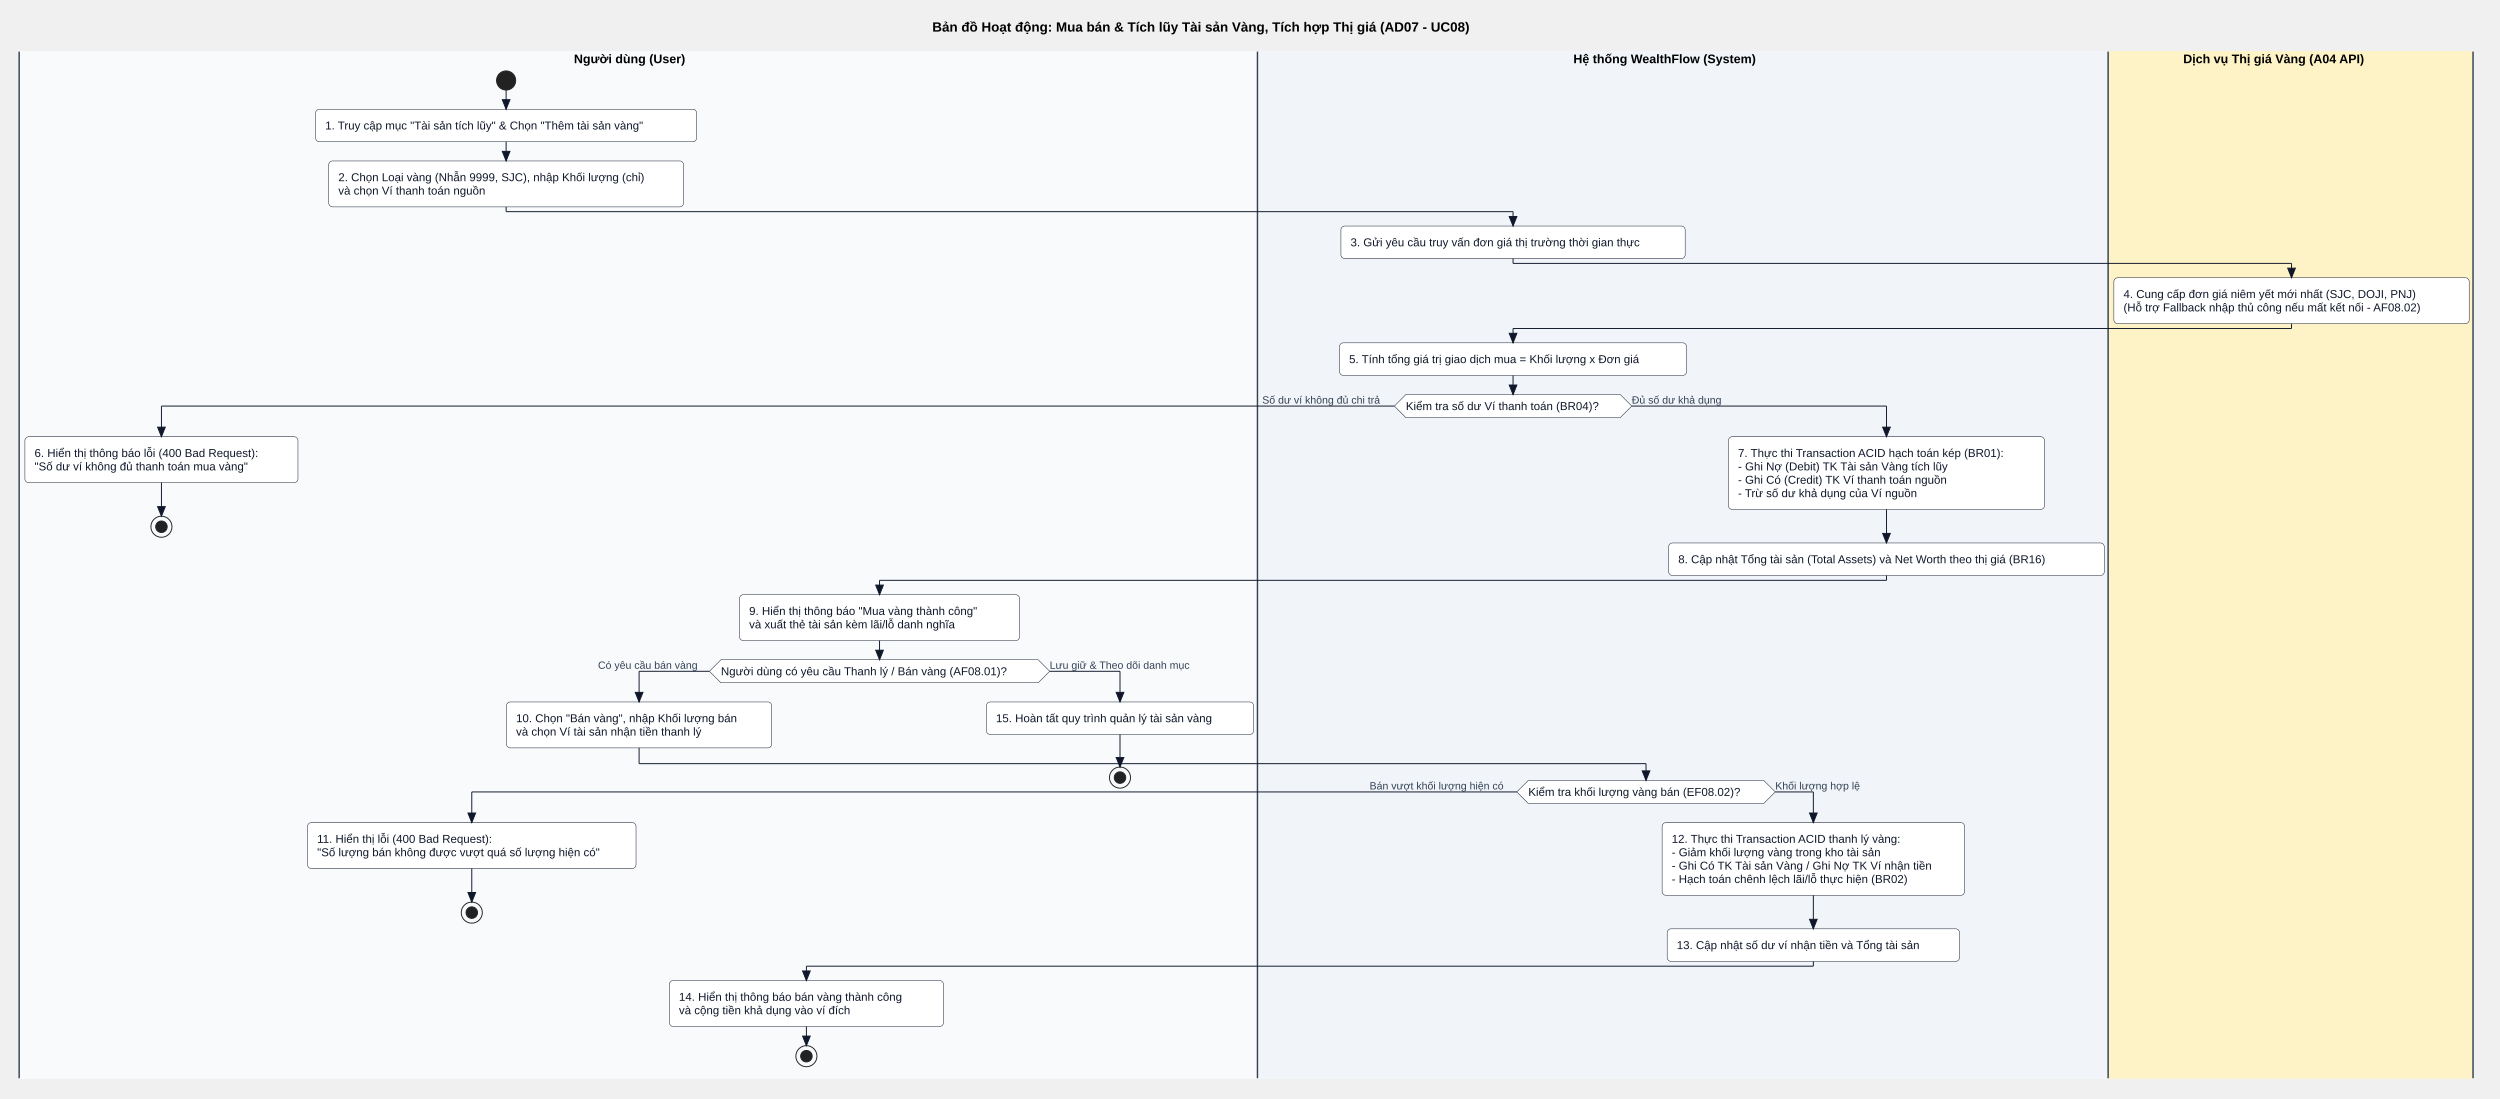
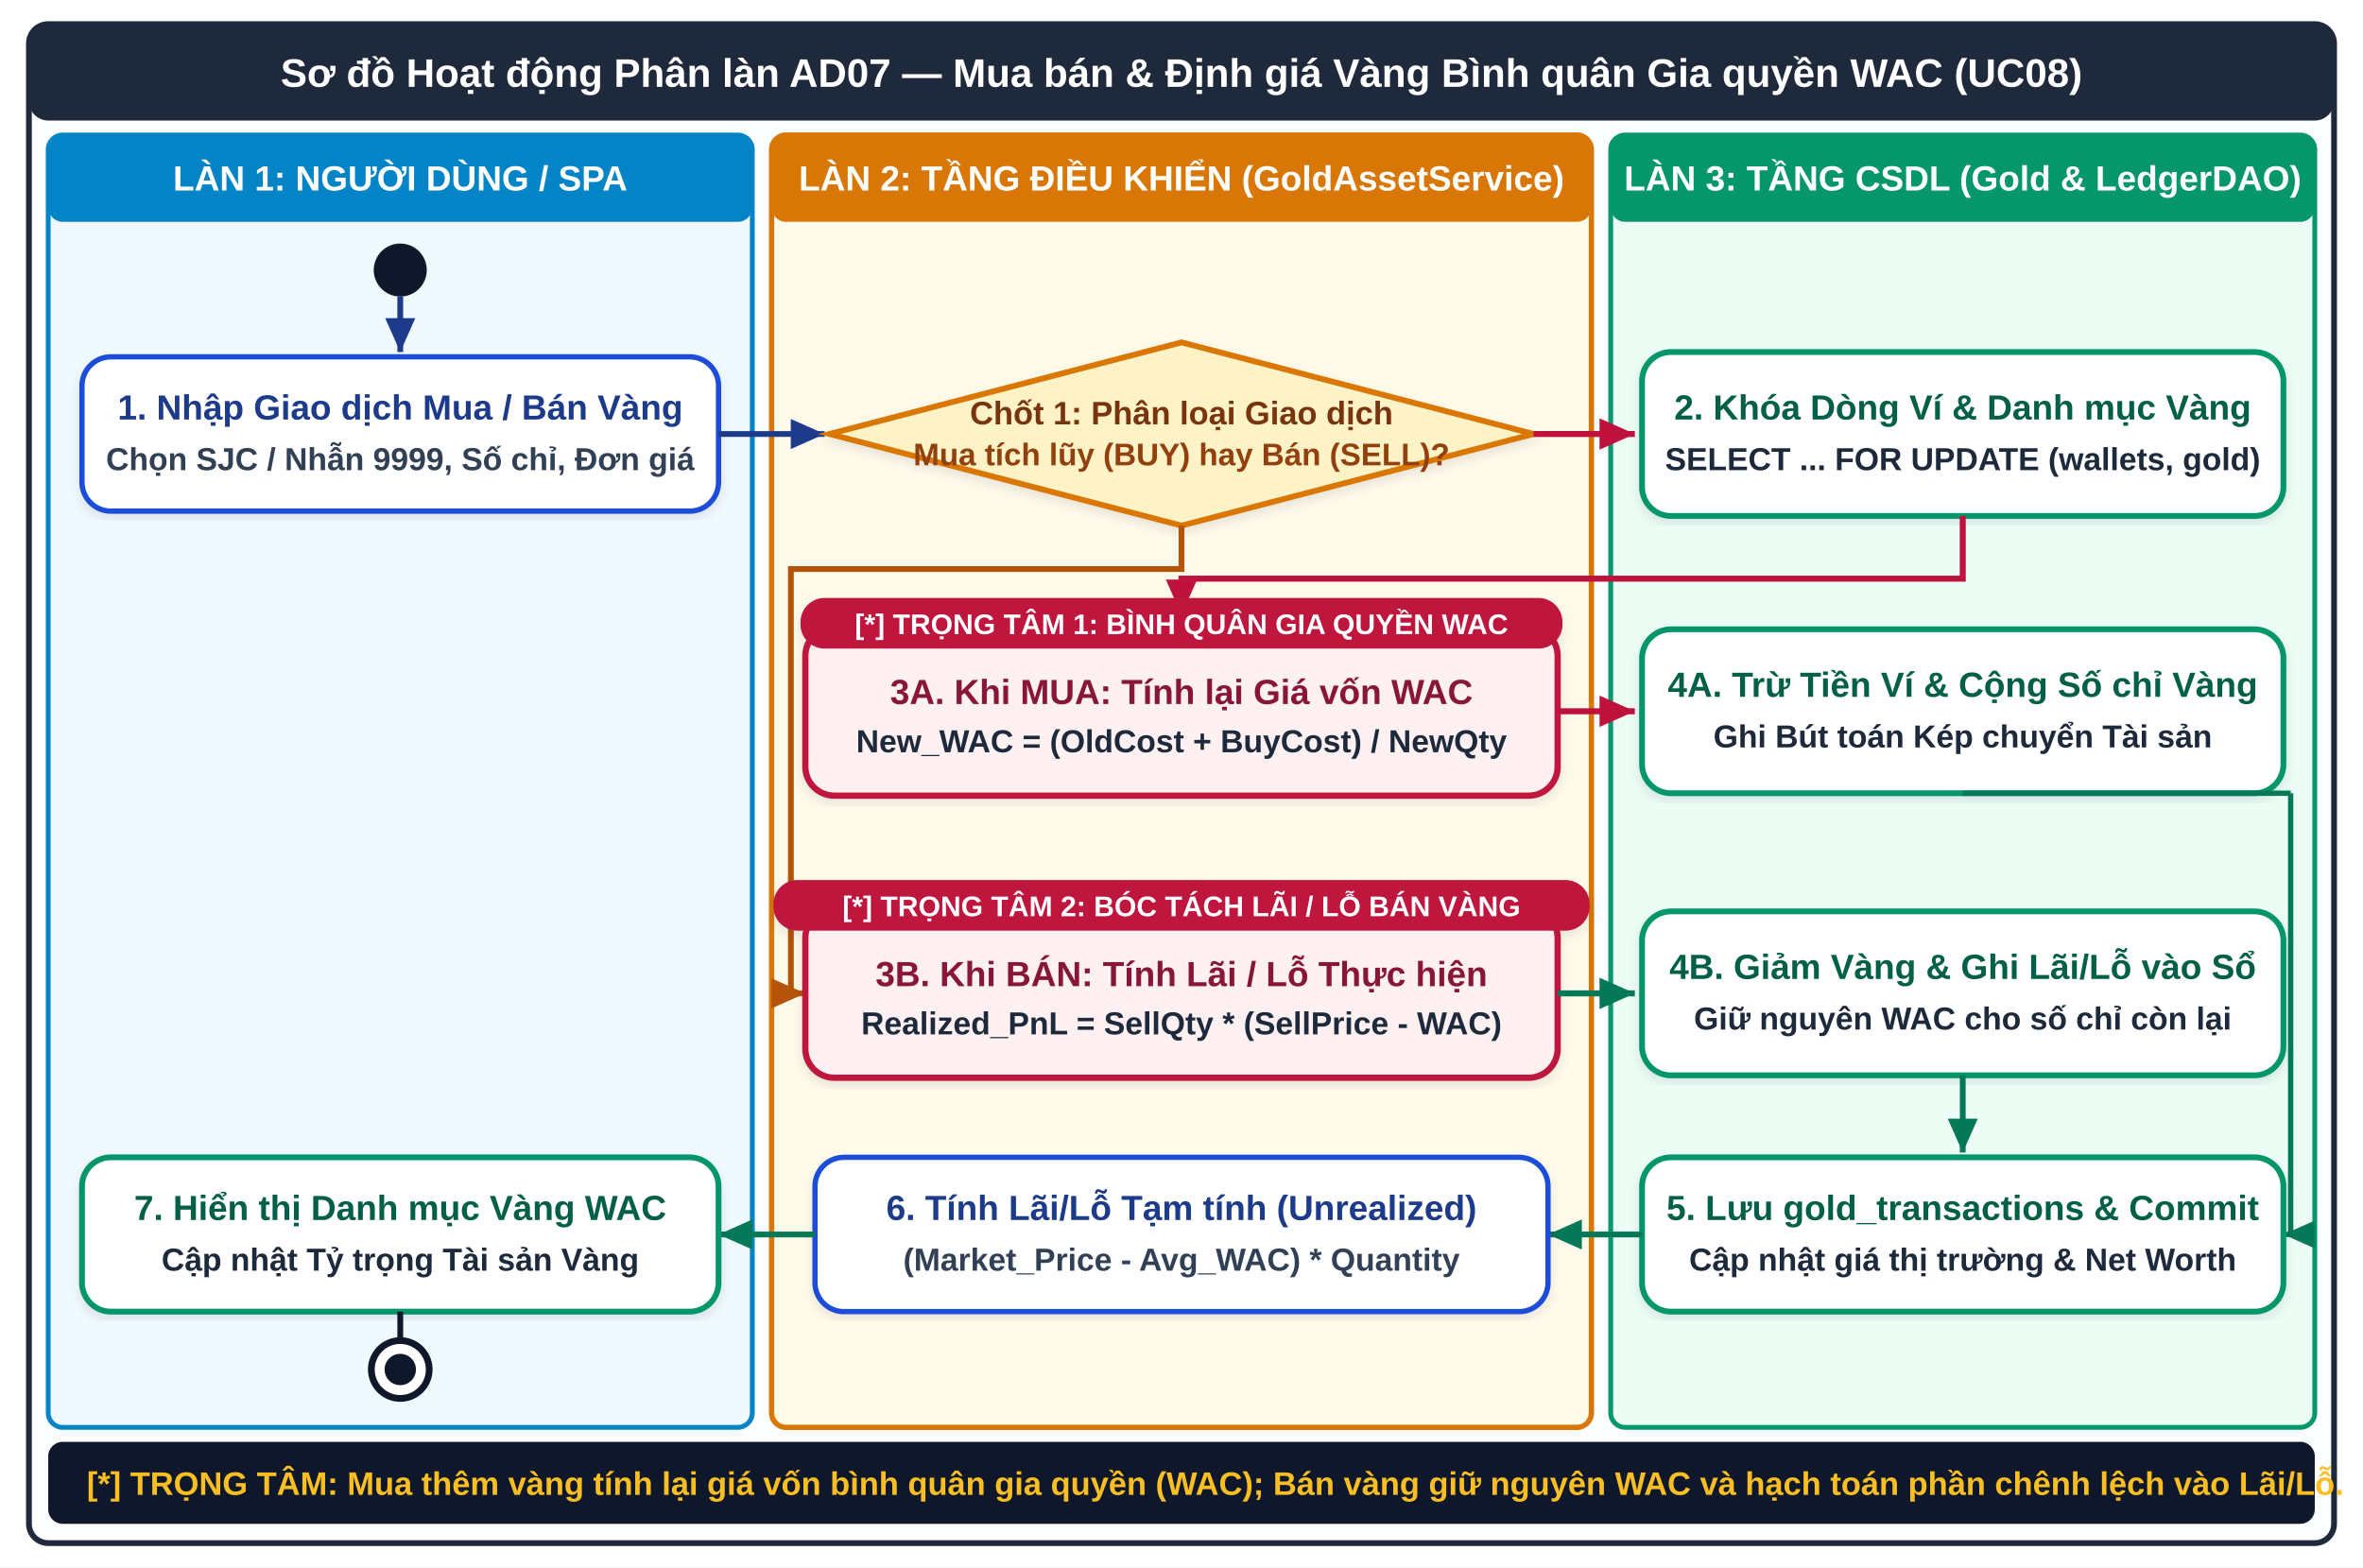
- <svg xmlns="http://www.w3.org/2000/svg" version="1.1" data-diagram-type="ACTIVITY" style="width:2609px;height:1146px;background:#FFFFFF;" width="2609px" height="1146px" viewBox="0 0 2609 1146" zoomAndPan="magnify" preserveAspectRatio="none" contentStyleType="text/css">
-   <defs />
-   <g font-family="sans-serif" lengthAdjust="spacing">
-     <g class="title" data-source-line="1">
-       <text x="972.93" y="32.995" fill="#000" font-size="14" textLength="661.261" font-weight="700" font-family="'Segoe UI', Arial, sans-serif">Bản đồ Hoạt động: Mua bán &amp; Tích lũy Tài sản Vàng, Tích hợp Thị giá (AD07 - UC08)</text>
-     </g>
-     <rect x="20" y="53.863" width="2562.12" height="15.133" fill="none" style="stroke:none;" />
-     <rect x="20" y="53.863" width="1292.285" height="1071.383" fill="#F8FAFC" style="stroke:#F8FAFC;stroke-width:1;" />
-     <ellipse cx="528.184" cy="83.996" rx="10" ry="10" fill="#222" style="stroke:#222;stroke-width:1;" />
-     <rect x="329.366" y="113.996" width="397.637" height="33.969" fill="#FFF" style="stroke:#0F172A;stroke-width:0.5;" rx="4" ry="4" />
-     <text x="339.366" y="135.134" fill="#0F172A" font-size="12" textLength="377.637" font-family="'Segoe UI', Arial, sans-serif">1. Truy cập mục "Tài sản tích lũy" &amp; Chọn "Thêm tài sản vàng"</text>
-     <rect x="343.053" y="167.964" width="370.262" height="47.938" fill="#FFF" style="stroke:#0F172A;stroke-width:0.5;" rx="4" ry="4" />
-     <text x="353.053" y="189.103" fill="#0F172A" font-size="12" textLength="350.262" font-family="'Segoe UI', Arial, sans-serif">2. Chọn Loại vàng (Nhẫn 9999, SJC), nhập Khối lượng (chỉ)</text>
-     <text x="353.053" y="203.072" fill="#0F172A" font-size="12" textLength="173.877" font-family="'Segoe UI', Arial, sans-serif">và chọn Ví thanh toán nguồn</text>
-     <rect x="26" y="455.777" width="284.949" height="47.938" fill="#FFF" style="stroke:#0F172A;stroke-width:0.5;" rx="4" ry="4" />
-     <text x="36" y="476.916" fill="#0F172A" font-size="12" textLength="264.949" font-family="'Segoe UI', Arial, sans-serif">6. Hiển thị thông báo lỗi (400 Bad Request):</text>
-     <text x="36" y="490.884" fill="#0F172A" font-size="12" textLength="252.721" font-family="'Segoe UI', Arial, sans-serif">"Số dư ví không đủ thanh toán mua vàng"</text>
-     <ellipse cx="168.475" cy="549.714" rx="11" ry="11" fill="none" style="stroke:#222;stroke-width:1;" />
-     <ellipse cx="168.475" cy="549.714" rx="6" ry="6" fill="#222" style="stroke:#222;stroke-width:1;" />
-     <rect x="771.789" y="620.621" width="292.209" height="47.938" fill="#FFF" style="stroke:#0F172A;stroke-width:0.5;" rx="4" ry="4" />
-     <text x="781.789" y="641.759" fill="#0F172A" font-size="12" textLength="272.209" font-family="'Segoe UI', Arial, sans-serif">9. Hiển thị thông báo "Mua vàng thành công"</text>
-     <text x="781.789" y="655.728" fill="#0F172A" font-size="12" textLength="246.492" font-family="'Segoe UI', Arial, sans-serif">và xuất thẻ tài sản kèm lãi/lỗ danh nghĩa</text>
-     <polygon points="752.345,688.558,1083.441,688.558,1095.441,700.558,1083.441,712.558,752.345,712.558,740.345,700.558,752.345,688.558" fill="#FFF" style="stroke:#0F172A;stroke-width:0.5;stroke-linejoin:miter;stroke-miterlimit:10;" />
-     <text x="752.345" y="704.712" fill="#0F172A" font-size="12" textLength="331.096" font-family="'Segoe UI', Arial, sans-serif">Người dùng có yêu cầu Thanh lý / Bán vàng (AF08.01)?</text>
-     <text x="624.04" y="697.964" fill="#334155" font-size="11" textLength="116.306" font-family="'Segoe UI', Arial, sans-serif">Có yêu cầu bán vàng</text>
-     <text x="1095.441" y="697.964" fill="#334155" font-size="11" textLength="161.998" font-family="'Segoe UI', Arial, sans-serif">Lưu giữ &amp; Theo dõi danh mục</text>
-     <rect x="528.53" y="732.558" width="276.852" height="47.938" fill="#FFF" style="stroke:#0F172A;stroke-width:0.5;" rx="4" ry="4" />
-     <text x="538.53" y="753.697" fill="#0F172A" font-size="12" textLength="256.852" font-family="'Segoe UI', Arial, sans-serif">10. Chọn "Bán vàng", nhập Khối lượng bán</text>
-     <text x="538.53" y="767.666" fill="#0F172A" font-size="12" textLength="220.775" font-family="'Segoe UI', Arial, sans-serif">và chọn Ví tài sản nhận tiền thanh lý</text>
-     <rect x="320.949" y="858.464" width="342.799" height="47.938" fill="#FFF" style="stroke:#0F172A;stroke-width:0.5;" rx="4" ry="4" />
-     <text x="330.949" y="879.603" fill="#0F172A" font-size="12" textLength="207.768" font-family="'Segoe UI', Arial, sans-serif">11. Hiển thị lỗi (400 Bad Request):</text>
-     <text x="330.949" y="893.572" fill="#0F172A" font-size="12" textLength="322.799" font-family="'Segoe UI', Arial, sans-serif">"Số lượng bán không được vượt quá số lượng hiện có"</text>
-     <ellipse cx="492.349" cy="952.402" rx="11" ry="11" fill="none" style="stroke:#222;stroke-width:1;" />
-     <ellipse cx="492.349" cy="952.402" rx="6" ry="6" fill="#222" style="stroke:#222;stroke-width:1;" />
-     <rect x="698.528" y="1023.308" width="286.068" height="47.938" fill="#FFF" style="stroke:#0F172A;stroke-width:0.5;" rx="4" ry="4" />
-     <text x="708.528" y="1044.447" fill="#0F172A" font-size="12" textLength="266.068" font-family="'Segoe UI', Arial, sans-serif">14. Hiển thị thông báo bán vàng thành công</text>
-     <text x="708.528" y="1058.416" fill="#0F172A" font-size="12" textLength="203.086" font-family="'Segoe UI', Arial, sans-serif">và cộng tiền khả dụng vào ví đích</text>
-     <ellipse cx="841.563" cy="1102.246" rx="11" ry="11" fill="none" style="stroke:#222;stroke-width:1;" />
-     <ellipse cx="841.563" cy="1102.246" rx="6" ry="6" fill="#222" style="stroke:#222;stroke-width:1;" />
-     <rect x="1029.377" y="732.558" width="278.908" height="33.969" fill="#FFF" style="stroke:#0F172A;stroke-width:0.5;" rx="4" ry="4" />
-     <text x="1039.377" y="753.697" fill="#0F172A" font-size="12" textLength="258.908" font-family="'Segoe UI', Arial, sans-serif">15. Hoàn tất quy trình quản lý tài sản vàng</text>
-     <ellipse cx="1168.831" cy="811.496" rx="11" ry="11" fill="none" style="stroke:#222;stroke-width:1;" />
-     <ellipse cx="1168.831" cy="811.496" rx="6" ry="6" fill="#222" style="stroke:#222;stroke-width:1;" />
-     <line x1="20" y1="53.863" x2="20" y2="1125.246" style="stroke:#334155;stroke-width:1.5;" />
-     <rect x="1312.285" y="53.863" width="887.747" height="1071.383" fill="#F1F5F9" style="stroke:#F1F5F9;stroke-width:1;" />
-     <rect x="1399.396" y="235.902" width="359.246" height="33.969" fill="#FFF" style="stroke:#0F172A;stroke-width:0.5;" rx="4" ry="4" />
-     <text x="1409.396" y="257.041" fill="#0F172A" font-size="12" textLength="339.246" font-family="'Segoe UI', Arial, sans-serif">3. Gửi yêu cầu truy vấn đơn giá thị trường thời gian thực</text>
-     <rect x="1397.885" y="357.808" width="362.27" height="33.969" fill="#FFF" style="stroke:#0F172A;stroke-width:0.5;" rx="4" ry="4" />
-     <text x="1407.885" y="378.947" fill="#0F172A" font-size="12" textLength="342.27" font-family="'Segoe UI', Arial, sans-serif">5. Tính tổng giá trị giao dịch mua = Khối lượng x Đơn giá</text>
-     <polygon points="1467.129,411.777,1690.91,411.777,1702.91,423.777,1690.91,435.777,1467.129,435.777,1455.129,423.777,1467.129,411.777" fill="#FFF" style="stroke:#0F172A;stroke-width:0.5;stroke-linejoin:miter;stroke-miterlimit:10;" />
-     <text x="1467.129" y="427.931" fill="#0F172A" font-size="12" textLength="223.781" font-family="'Segoe UI', Arial, sans-serif">Kiểm tra số dư Ví thanh toán (BR04)?</text>
-     <text x="1317.285" y="421.183" fill="#334155" font-size="11" textLength="137.844" font-family="'Segoe UI', Arial, sans-serif">Số dư ví không đủ chi trả</text>
-     <text x="1702.91" y="421.183" fill="#334155" font-size="11" textLength="103.888" font-family="'Segoe UI', Arial, sans-serif">Đủ số dư khả dụng</text>
-     <rect x="1803.784" y="455.777" width="329.891" height="75.875" fill="#FFF" style="stroke:#0F172A;stroke-width:0.5;" rx="4" ry="4" />
-     <text x="1813.784" y="476.916" fill="#0F172A" font-size="12" textLength="309.891" font-family="'Segoe UI', Arial, sans-serif">7. Thực thi Transaction ACID hạch toán kép (BR01):</text>
-     <text x="1813.784" y="490.884" fill="#0F172A" font-size="12" textLength="242.355" font-family="'Segoe UI', Arial, sans-serif">- Ghi Nợ (Debit) TK Tài sản Vàng tích lũy</text>
-     <text x="1813.784" y="504.853" fill="#0F172A" font-size="12" textLength="242.918" font-family="'Segoe UI', Arial, sans-serif">- Ghi Có (Credit) TK Ví thanh toán nguồn</text>
-     <text x="1813.784" y="518.822" fill="#0F172A" font-size="12" textLength="206.76" font-family="'Segoe UI', Arial, sans-serif">- Trừ số dư khả dụng của Ví nguồn</text>
-     <rect x="1741.425" y="566.652" width="454.607" height="33.969" fill="#FFF" style="stroke:#0F172A;stroke-width:0.5;" rx="4" ry="4" />
-     <text x="1751.425" y="587.791" fill="#0F172A" font-size="12" textLength="434.607" font-family="'Segoe UI', Arial, sans-serif">8. Cập nhật Tổng tài sản (Total Assets) và Net Worth theo thị giá (BR16)</text>
-     <polygon points="1594.935,814.464,1840.648,814.464,1852.648,826.464,1840.648,838.464,1594.935,838.464,1582.935,826.464,1594.935,814.464" fill="#FFF" style="stroke:#0F172A;stroke-width:0.5;stroke-linejoin:miter;stroke-miterlimit:10;" />
-     <text x="1594.935" y="830.619" fill="#0F172A" font-size="12" textLength="245.713" font-family="'Segoe UI', Arial, sans-serif">Kiểm tra khối lượng vàng bán (EF08.02)?</text>
-     <text x="1429.284" y="823.87" fill="#334155" font-size="11" textLength="153.651" font-family="'Segoe UI', Arial, sans-serif">Bán vượt khối lượng hiện có</text>
-     <text x="1852.648" y="823.87" fill="#334155" font-size="11" textLength="95.681" font-family="'Segoe UI', Arial, sans-serif">Khối lượng hợp lệ</text>
-     <rect x="1734.584" y="858.464" width="315.629" height="75.875" fill="#FFF" style="stroke:#0F172A;stroke-width:0.5;" rx="4" ry="4" />
-     <text x="1744.584" y="879.603" fill="#0F172A" font-size="12" textLength="269.379" font-family="'Segoe UI', Arial, sans-serif">12. Thực thi Transaction ACID thanh lý vàng:</text>
-     <text x="1744.584" y="893.572" fill="#0F172A" font-size="12" textLength="245.637" font-family="'Segoe UI', Arial, sans-serif">- Giảm khối lượng vàng trong kho tài sản</text>
-     <text x="1744.584" y="907.541" fill="#0F172A" font-size="12" textLength="295.629" font-family="'Segoe UI', Arial, sans-serif">- Ghi Có TK Tài sản Vàng / Ghi Nợ TK Ví nhận tiền</text>
-     <text x="1744.584" y="921.509" fill="#0F172A" font-size="12" textLength="276.533" font-family="'Segoe UI', Arial, sans-serif">- Hạch toán chênh lệch lãi/lỗ thực hiện (BR02)</text>
-     <rect x="1739.866" y="969.339" width="305.064" height="33.969" fill="#FFF" style="stroke:#0F172A;stroke-width:0.5;" rx="4" ry="4" />
-     <text x="1749.866" y="990.478" fill="#0F172A" font-size="12" textLength="285.064" font-family="'Segoe UI', Arial, sans-serif">13. Cập nhật số dư ví nhận tiền và Tổng tài sản</text>
-     <line x1="1312.285" y1="53.863" x2="1312.285" y2="1125.246" style="stroke:#334155;stroke-width:1.5;" />
-     <rect x="2200.033" y="53.863" width="380.824" height="1071.383" fill="#FEF3C7" style="stroke:#FEF3C7;stroke-width:1;" />
-     <rect x="2206.033" y="289.871" width="370.824" height="47.938" fill="#FFF" style="stroke:#0F172A;stroke-width:0.5;" rx="4" ry="4" />
-     <text x="2216.033" y="311.009" fill="#0F172A" font-size="12" textLength="327.932" font-family="'Segoe UI', Arial, sans-serif">4. Cung cấp đơn giá niêm yết mới nhất (SJC, DOJI, PNJ)</text>
-     <text x="2216.033" y="324.978" fill="#0F172A" font-size="12" textLength="350.824" font-family="'Segoe UI', Arial, sans-serif">(Hỗ trợ Fallback nhập thủ công nếu mất kết nối - AF08.02)</text>
-     <line x1="2200.033" y1="53.863" x2="2200.033" y2="1125.246" style="stroke:#334155;stroke-width:1.5;" />
-     <line x1="2580.857" y1="53.863" x2="2580.857" y2="1125.246" style="stroke:#334155;stroke-width:1.5;" />
-     <line x1="528.184" y1="93.996" x2="528.184" y2="113.996" style="stroke:#0F172A;stroke-width:1;" />
-     <polygon points="524.184,103.996,532.184,103.996,528.184,113.996" fill="#0F172A" style="stroke:#0F172A;stroke-width:1;stroke-linejoin:miter;stroke-miterlimit:10;" />
-     <line x1="528.184" y1="147.964" x2="528.184" y2="167.964" style="stroke:#0F172A;stroke-width:1;" />
-     <polygon points="524.184,157.964,532.184,157.964,528.184,167.964" fill="#0F172A" style="stroke:#0F172A;stroke-width:1;stroke-linejoin:miter;stroke-miterlimit:10;" />
-     <line x1="168.475" y1="503.714" x2="168.475" y2="538.714" style="stroke:#0F172A;stroke-width:1;" />
-     <polygon points="164.475,528.714,172.475,528.714,168.475,538.714" fill="#0F172A" style="stroke:#0F172A;stroke-width:1;stroke-linejoin:miter;stroke-miterlimit:10;" />
-     <line x1="492.349" y1="906.402" x2="492.349" y2="941.402" style="stroke:#0F172A;stroke-width:1;" />
-     <polygon points="488.349,931.402,496.349,931.402,492.349,941.402" fill="#0F172A" style="stroke:#0F172A;stroke-width:1;stroke-linejoin:miter;stroke-miterlimit:10;" />
-     <line x1="841.563" y1="1071.246" x2="841.563" y2="1091.246" style="stroke:#0F172A;stroke-width:1;" />
-     <polygon points="837.563,1081.246,845.563,1081.246,841.563,1091.246" fill="#0F172A" style="stroke:#0F172A;stroke-width:1;stroke-linejoin:miter;stroke-miterlimit:10;" />
-     <line x1="1168.831" y1="766.527" x2="1168.831" y2="800.496" style="stroke:#0F172A;stroke-width:1;" />
-     <polygon points="1164.831,790.496,1172.831,790.496,1168.831,800.496" fill="#0F172A" style="stroke:#0F172A;stroke-width:1;stroke-linejoin:miter;stroke-miterlimit:10;" />
-     <line x1="740.345" y1="700.558" x2="666.956" y2="700.558" style="stroke:#0F172A;stroke-width:1;" />
-     <line x1="666.956" y1="700.558" x2="666.956" y2="732.558" style="stroke:#0F172A;stroke-width:1;" />
-     <polygon points="662.956,722.558,670.956,722.558,666.956,732.558" fill="#0F172A" style="stroke:#0F172A;stroke-width:1;stroke-linejoin:miter;stroke-miterlimit:10;" />
-     <line x1="1095.441" y1="700.558" x2="1168.831" y2="700.558" style="stroke:#0F172A;stroke-width:1;" />
-     <line x1="1168.831" y1="700.558" x2="1168.831" y2="732.558" style="stroke:#0F172A;stroke-width:1;" />
-     <polygon points="1164.831,722.558,1172.831,722.558,1168.831,732.558" fill="#0F172A" style="stroke:#0F172A;stroke-width:1;stroke-linejoin:miter;stroke-miterlimit:10;" />
-     <line x1="917.893" y1="668.558" x2="917.893" y2="688.558" style="stroke:#0F172A;stroke-width:1;" />
-     <polygon points="913.893,678.558,921.893,678.558,917.893,688.558" fill="#0F172A" style="stroke:#0F172A;stroke-width:1;stroke-linejoin:miter;stroke-miterlimit:10;" />
-     <line x1="1968.729" y1="531.652" x2="1968.729" y2="566.652" style="stroke:#0F172A;stroke-width:1;" />
-     <polygon points="1964.729,556.652,1972.729,556.652,1968.729,566.652" fill="#0F172A" style="stroke:#0F172A;stroke-width:1;stroke-linejoin:miter;stroke-miterlimit:10;" />
-     <line x1="1892.398" y1="934.339" x2="1892.398" y2="969.339" style="stroke:#0F172A;stroke-width:1;" />
-     <polygon points="1888.398,959.339,1896.398,959.339,1892.398,969.339" fill="#0F172A" style="stroke:#0F172A;stroke-width:1;stroke-linejoin:miter;stroke-miterlimit:10;" />
-     <line x1="1852.648" y1="826.464" x2="1892.398" y2="826.464" style="stroke:#0F172A;stroke-width:1;" />
-     <line x1="1892.398" y1="826.464" x2="1892.398" y2="858.464" style="stroke:#0F172A;stroke-width:1;" />
-     <polygon points="1888.398,848.464,1896.398,848.464,1892.398,858.464" fill="#0F172A" style="stroke:#0F172A;stroke-width:1;stroke-linejoin:miter;stroke-miterlimit:10;" />
-     <line x1="1702.91" y1="423.777" x2="1968.729" y2="423.777" style="stroke:#0F172A;stroke-width:1;" />
-     <line x1="1968.729" y1="423.777" x2="1968.729" y2="455.777" style="stroke:#0F172A;stroke-width:1;" />
-     <polygon points="1964.729,445.777,1972.729,445.777,1968.729,455.777" fill="#0F172A" style="stroke:#0F172A;stroke-width:1;stroke-linejoin:miter;stroke-miterlimit:10;" />
-     <line x1="1579.02" y1="391.777" x2="1579.02" y2="411.777" style="stroke:#0F172A;stroke-width:1;" />
-     <polygon points="1575.02,401.777,1583.02,401.777,1579.02,411.777" fill="#0F172A" style="stroke:#0F172A;stroke-width:1;stroke-linejoin:miter;stroke-miterlimit:10;" />
-     <line x1="528.184" y1="215.902" x2="528.184" y2="220.902" style="stroke:#0F172A;stroke-width:1;" />
-     <line x1="528.184" y1="220.902" x2="1579.02" y2="220.902" style="stroke:#0F172A;stroke-width:1;" />
-     <line x1="1579.02" y1="220.902" x2="1579.02" y2="235.902" style="stroke:#0F172A;stroke-width:1;" />
-     <polygon points="1575.02,225.902,1583.02,225.902,1579.02,235.902" fill="#0F172A" style="stroke:#0F172A;stroke-width:1;stroke-linejoin:miter;stroke-miterlimit:10;" />
-     <line x1="1579.02" y1="269.871" x2="1579.02" y2="274.871" style="stroke:#0F172A;stroke-width:1;" />
-     <line x1="1579.02" y1="274.871" x2="2391.445" y2="274.871" style="stroke:#0F172A;stroke-width:1;" />
-     <line x1="2391.445" y1="274.871" x2="2391.445" y2="289.871" style="stroke:#0F172A;stroke-width:1;" />
-     <polygon points="2387.445,279.871,2395.445,279.871,2391.445,289.871" fill="#0F172A" style="stroke:#0F172A;stroke-width:1;stroke-linejoin:miter;stroke-miterlimit:10;" />
-     <line x1="2391.445" y1="337.808" x2="2391.445" y2="342.808" style="stroke:#0F172A;stroke-width:1;" />
-     <line x1="2391.445" y1="342.808" x2="1579.02" y2="342.808" style="stroke:#0F172A;stroke-width:1;" />
-     <line x1="1579.02" y1="342.808" x2="1579.02" y2="357.808" style="stroke:#0F172A;stroke-width:1;" />
-     <polygon points="1575.02,347.808,1583.02,347.808,1579.02,357.808" fill="#0F172A" style="stroke:#0F172A;stroke-width:1;stroke-linejoin:miter;stroke-miterlimit:10;" />
-     <line x1="1968.729" y1="600.621" x2="1968.729" y2="605.621" style="stroke:#0F172A;stroke-width:1;" />
-     <line x1="1968.729" y1="605.621" x2="917.893" y2="605.621" style="stroke:#0F172A;stroke-width:1;" />
-     <line x1="917.893" y1="605.621" x2="917.893" y2="620.621" style="stroke:#0F172A;stroke-width:1;" />
-     <polygon points="913.893,610.621,921.893,610.621,917.893,620.621" fill="#0F172A" style="stroke:#0F172A;stroke-width:1;stroke-linejoin:miter;stroke-miterlimit:10;" />
-     <line x1="1892.398" y1="1003.308" x2="1892.398" y2="1008.308" style="stroke:#0F172A;stroke-width:1;" />
-     <line x1="1892.398" y1="1008.308" x2="841.563" y2="1008.308" style="stroke:#0F172A;stroke-width:1;" />
-     <line x1="841.563" y1="1008.308" x2="841.563" y2="1023.308" style="stroke:#0F172A;stroke-width:1;" />
-     <polygon points="837.563,1013.308,845.563,1013.308,841.563,1023.308" fill="#0F172A" style="stroke:#0F172A;stroke-width:1;stroke-linejoin:miter;stroke-miterlimit:10;" />
-     <line x1="1582.935" y1="826.464" x2="492.349" y2="826.464" style="stroke:#0F172A;stroke-width:1;" />
-     <line x1="492.349" y1="826.464" x2="492.349" y2="858.464" style="stroke:#0F172A;stroke-width:1;" />
-     <polygon points="488.349,848.464,496.349,848.464,492.349,858.464" fill="#0F172A" style="stroke:#0F172A;stroke-width:1;stroke-linejoin:miter;stroke-miterlimit:10;" />
-     <line x1="666.956" y1="780.496" x2="666.956" y2="796.964" style="stroke:#0F172A;stroke-width:1;" />
-     <line x1="666.956" y1="796.964" x2="1717.791" y2="796.964" style="stroke:#0F172A;stroke-width:1;" />
-     <line x1="1717.791" y1="796.964" x2="1717.791" y2="814.464" style="stroke:#0F172A;stroke-width:1;" />
-     <polygon points="1713.791,804.464,1721.791,804.464,1717.791,814.464" fill="#0F172A" style="stroke:#0F172A;stroke-width:1;stroke-linejoin:miter;stroke-miterlimit:10;" />
-     <line x1="1455.129" y1="423.777" x2="168.475" y2="423.777" style="stroke:#0F172A;stroke-width:1;" />
-     <line x1="168.475" y1="423.777" x2="168.475" y2="455.777" style="stroke:#0F172A;stroke-width:1;" />
-     <polygon points="164.475,445.777,172.475,445.777,168.475,455.777" fill="#0F172A" style="stroke:#0F172A;stroke-width:1;stroke-linejoin:miter;stroke-miterlimit:10;" />
-     <text x="598.94" y="65.93" fill="#000" font-size="13" textLength="134.405" font-weight="700" font-family="'Segoe UI', Arial, sans-serif">Người dùng (User)</text>
-     <text x="1641.958" y="65.93" fill="#000" font-size="13" textLength="228.401" font-weight="700" font-family="'Segoe UI', Arial, sans-serif">Hệ thống WealthFlow (System)</text>
-     <text x="2278.415" y="65.93" fill="#000" font-size="13" textLength="224.06" font-weight="700" font-family="'Segoe UI', Arial, sans-serif">Dịch vụ Thị giá Vàng (A04 API)</text>
+ <svg xmlns="http://www.w3.org/2000/svg" viewBox="0 0 980 650" width="980" height="650" font-family="Segoe UI, Arial, sans-serif">
+   <defs>
+     <filter id="shadow" x="-4%" y="-4%" width="108%" height="110%">
+       <feDropShadow dx="0" dy="2" stdDeviation="2.2" flood-color="#0f172a" flood-opacity="0.10" />
+     </filter>
+     <marker id="arr-navy" viewBox="0 0 10 10" refX="9" refY="5" markerWidth="6.5" markerHeight="6.5" orient="auto-start-reverse">
+       <path d="M 0 1 L 9 5 L 0 9 z" fill="#1e3a8a" />
+     </marker>
+     <marker id="arr-red" viewBox="0 0 10 10" refX="9" refY="5" markerWidth="6.5" markerHeight="6.5" orient="auto-start-reverse">
+       <path d="M 0 1 L 9 5 L 0 9 z" fill="#be123c" />
+     </marker>
+     <marker id="arr-green" viewBox="0 0 10 10" refX="9" refY="5" markerWidth="6.5" markerHeight="6.5" orient="auto-start-reverse">
+       <path d="M 0 1 L 9 5 L 0 9 z" fill="#047857" />
+     </marker>
+     <marker id="arr-amber" viewBox="0 0 10 10" refX="9" refY="5" markerWidth="6.5" markerHeight="6.5" orient="auto-start-reverse">
+       <path d="M 0 1 L 9 5 L 0 9 z" fill="#b45309" />
+     </marker>
+   </defs>
+   <rect width="980" height="650" fill="#ffffff" />
+   <rect x="12" y="10" width="956" height="630" rx="8" fill="#fcfdff" stroke="#1e293b" stroke-width="2.4" />
+   <rect x="12" y="10" width="956" height="40" rx="8" fill="#1e293b" />
+   <text x="490" y="36" text-anchor="middle" fill="#ffffff" font-size="16.5" font-weight="700">Sơ đồ Hoạt động Phân làn AD07 — Mua bán &amp; Định giá Vàng Bình quân Gia quyền WAC (UC08)</text>
+   <rect x="20" y="56" width="292" height="536" rx="6" fill="#f0f9ff" stroke="#0284c7" stroke-width="2" />
+   <rect x="20" y="56" width="292" height="36" rx="6" fill="#0284c7" />
+   <text x="166" y="79" text-anchor="middle" fill="#ffffff" font-size="14.5" font-weight="700">LÀN 1: NGƯỜI DÙNG / SPA</text>
+   <rect x="320" y="56" width="340" height="536" rx="6" fill="#fffbeb" stroke="#d97706" stroke-width="2.2" />
+   <rect x="320" y="56" width="340" height="36" rx="6" fill="#d97706" />
+   <text x="490" y="79" text-anchor="middle" fill="#ffffff" font-size="14.5" font-weight="700">LÀN 2: TẦNG ĐIỀU KHIỂN (GoldAssetService)</text>
+   <rect x="668" y="56" width="292" height="536" rx="6" fill="#ecfdf5" stroke="#059669" stroke-width="2" />
+   <rect x="668" y="56" width="292" height="36" rx="6" fill="#059669" />
+   <text x="814" y="79" text-anchor="middle" fill="#ffffff" font-size="14.5" font-weight="700">LÀN 3: TẦNG CSDL (Gold &amp; LedgerDAO)</text>
+   <circle cx="166" cy="112" r="11" fill="#0f172a" />
+   <circle cx="166" cy="568" r="12" fill="#ffffff" stroke="#0f172a" stroke-width="2.8" />
+   <circle cx="166" cy="568" r="6.5" fill="#0f172a" />
+   <line x1="166" y1="123" x2="166" y2="146" stroke="#1e3a8a" stroke-width="2.4" marker-end="url(#arr-navy)" />
+   <g filter="url(#shadow)">
+     <rect x="34.0" y="148.0" width="264" height="64" rx="12" fill="#ffffff" stroke="#1d4ed8" stroke-width="2.2" />
+     <text x="166" y="174" text-anchor="middle" fill="#1e3a8a" font-size="14.5" font-weight="700">1. Nhập Giao dịch Mua / Bán Vàng</text>
+     <text x="166" y="195" text-anchor="middle" fill="#334155" font-size="13.2" font-weight="600">Chọn SJC / Nhẫn 9999, Số chỉ, Đơn giá</text>
  </g>
+   <line x1="298" y1="180" x2="342" y2="180" stroke="#1e3a8a" stroke-width="2.4" marker-end="url(#arr-navy)" />
+   <g filter="url(#shadow)">
+     <polygon points="490,142 636,180 490,218 344,180" fill="#fef3c7" stroke="#d97706" stroke-width="2.4" />
+     <text x="490" y="176" text-anchor="middle" fill="#78350f" font-size="13.5" font-weight="700">Chốt 1: Phân loại Giao dịch</text>
+     <text x="490" y="193" text-anchor="middle" fill="#92400e" font-size="13" font-weight="700">Mua tích lũy (BUY) hay Bán (SELL)?</text>
+   </g>
+   <line x1="636" y1="180" x2="678" y2="180" stroke="#be123c" stroke-width="2.5" marker-end="url(#arr-red)" />
+   <g filter="url(#shadow)">
+     <rect x="681.0" y="146.0" width="266" height="68" rx="12" fill="#ffffff" stroke="#059669" stroke-width="2.4" />
+     <text x="814" y="174" text-anchor="middle" fill="#065f46" font-size="14.5" font-weight="700">2. Khóa Dòng Ví &amp; Danh mục Vàng</text>
+     <text x="814" y="195" text-anchor="middle" fill="#1e293b" font-size="13.2" font-weight="600">SELECT ... FOR UPDATE (wallets, gold)</text>
+   </g>
+   <path d="M 814 214 L 814 240 L 490 240 L 490 255" fill="none" stroke="#be123c" stroke-width="2.5" marker-end="url(#arr-red)" />
+   <g filter="url(#shadow)">
+     <rect x="334.0" y="260.0" width="312" height="70" rx="12" fill="#fff1f2" stroke="#be123c" stroke-width="2.6" />
+     <rect x="332.0" y="248.0" width="316.0" height="21" rx="10" fill="#be123c" />
+     <text x="490" y="263.0" text-anchor="middle" fill="#ffffff" font-size="11.8" font-weight="700">[*] TRỌNG TÂM 1: BÌNH QUÂN GIA QUYỀN WAC</text>
+     <text x="490" y="292" text-anchor="middle" fill="#881337" font-size="14.5" font-weight="700">3A. Khi MUA: Tính lại Giá vốn WAC</text>
+     <text x="490" y="312" text-anchor="middle" fill="#1e293b" font-size="13.2" font-weight="600">New_WAC = (OldCost + BuyCost) / NewQty</text>
+   </g>
+   <line x1="646" y1="295" x2="678" y2="295" stroke="#be123c" stroke-width="2.5" marker-end="url(#arr-red)" />
+   <g filter="url(#shadow)">
+     <rect x="681.0" y="261.0" width="266" height="68" rx="12" fill="#ffffff" stroke="#059669" stroke-width="2.4" />
+     <text x="814" y="289" text-anchor="middle" fill="#065f46" font-size="14.5" font-weight="700">4A. Trừ Tiền Ví &amp; Cộng Số chỉ Vàng</text>
+     <text x="814" y="310" text-anchor="middle" fill="#1e293b" font-size="13.2" font-weight="600">Ghi Bút toán Kép chuyển Tài sản</text>
+   </g>
+   <path d="M 490 218 L 490 236 L 328 236 L 328 412 L 334 412" fill="none" stroke="#b45309" stroke-width="2.4" marker-end="url(#arr-amber)" />
+   <g filter="url(#shadow)">
+     <rect x="334.0" y="377.0" width="312" height="70" rx="12" fill="#fff1f2" stroke="#be123c" stroke-width="2.6" />
+     <rect x="320.75" y="365.0" width="338.5" height="21" rx="10" fill="#be123c" />
+     <text x="490" y="380.0" text-anchor="middle" fill="#ffffff" font-size="11.8" font-weight="700">[*] TRỌNG TÂM 2: BÓC TÁCH LÃI / LỖ BÁN VÀNG</text>
+     <text x="490" y="409" text-anchor="middle" fill="#881337" font-size="14.5" font-weight="700">3B. Khi BÁN: Tính Lãi / Lỗ Thực hiện</text>
+     <text x="490" y="429" text-anchor="middle" fill="#1e293b" font-size="13.2" font-weight="600">Realized_PnL = SellQty * (SellPrice - WAC)</text>
+   </g>
+   <line x1="646" y1="412" x2="678" y2="412" stroke="#047857" stroke-width="2.5" marker-end="url(#arr-green)" />
+   <g filter="url(#shadow)">
+     <rect x="681.0" y="378.0" width="266" height="68" rx="12" fill="#ffffff" stroke="#059669" stroke-width="2.4" />
+     <text x="814" y="406" text-anchor="middle" fill="#065f46" font-size="14.5" font-weight="700">4B. Giảm Vàng &amp; Ghi Lãi/Lỗ vào Sổ</text>
+     <text x="814" y="427" text-anchor="middle" fill="#1e293b" font-size="13.2" font-weight="600">Giữ nguyên WAC cho số chỉ còn lại</text>
+   </g>
+   <line x1="814" y1="329" x2="950" y2="329" stroke="#047857" stroke-width="2.2" />
+   <line x1="950" y1="329" x2="950" y2="512" stroke="#047857" stroke-width="2.2" />
+   <line x1="950" y1="512" x2="947" y2="512" stroke="#047857" stroke-width="2.2" marker-end="url(#arr-green)" />
+   <line x1="814" y1="446" x2="814" y2="478" stroke="#047857" stroke-width="2.4" marker-end="url(#arr-green)" />
+   <g filter="url(#shadow)">
+     <rect x="681.0" y="480.0" width="266" height="64" rx="12" fill="#ffffff" stroke="#059669" stroke-width="2.4" />
+     <text x="814" y="506" text-anchor="middle" fill="#065f46" font-size="14.5" font-weight="700">5. Lưu gold_transactions &amp; Commit</text>
+     <text x="814" y="527" text-anchor="middle" fill="#1e293b" font-size="13.2" font-weight="600">Cập nhật giá thị trường &amp; Net Worth</text>
+   </g>
+   <line x1="681" y1="512" x2="642" y2="512" stroke="#047857" stroke-width="2.4" marker-end="url(#arr-green)" />
+   <g filter="url(#shadow)">
+     <rect x="338.0" y="480.0" width="304" height="64" rx="12" fill="#ffffff" stroke="#1d4ed8" stroke-width="2.2" />
+     <text x="490" y="506" text-anchor="middle" fill="#1e3a8a" font-size="14.5" font-weight="700">6. Tính Lãi/Lỗ Tạm tính (Unrealized)</text>
+     <text x="490" y="527" text-anchor="middle" fill="#334155" font-size="13.2" font-weight="600">(Market_Price - Avg_WAC) * Quantity</text>
+   </g>
+   <line x1="338" y1="512" x2="298" y2="512" stroke="#047857" stroke-width="2.4" marker-end="url(#arr-green)" />
+   <g filter="url(#shadow)">
+     <rect x="34.0" y="480.0" width="264" height="64" rx="12" fill="#ffffff" stroke="#059669" stroke-width="2.4" />
+     <text x="166" y="506" text-anchor="middle" fill="#065f46" font-size="14.5" font-weight="700">7. Hiển thị Danh mục Vàng WAC</text>
+     <text x="166" y="527" text-anchor="middle" fill="#1e293b" font-size="13.2" font-weight="600">Cập nhật Tỷ trọng Tài sản Vàng</text>
+   </g>
+   <line x1="166" y1="544" x2="166" y2="556" stroke="#0f172a" stroke-width="2.4" />
+   <rect x="20" y="598" width="940" height="34" rx="6" fill="#0f172a" />
+   <text x="36" y="620" fill="#fbbf24" font-size="13.5" font-weight="700">[*] TRỌNG TÂM: Mua thêm vàng tính lại giá vốn bình quân gia quyền (WAC); Bán vàng giữ nguyên WAC và hạch toán phần chênh lệch vào Lãi/Lỗ.</text>
</svg>
